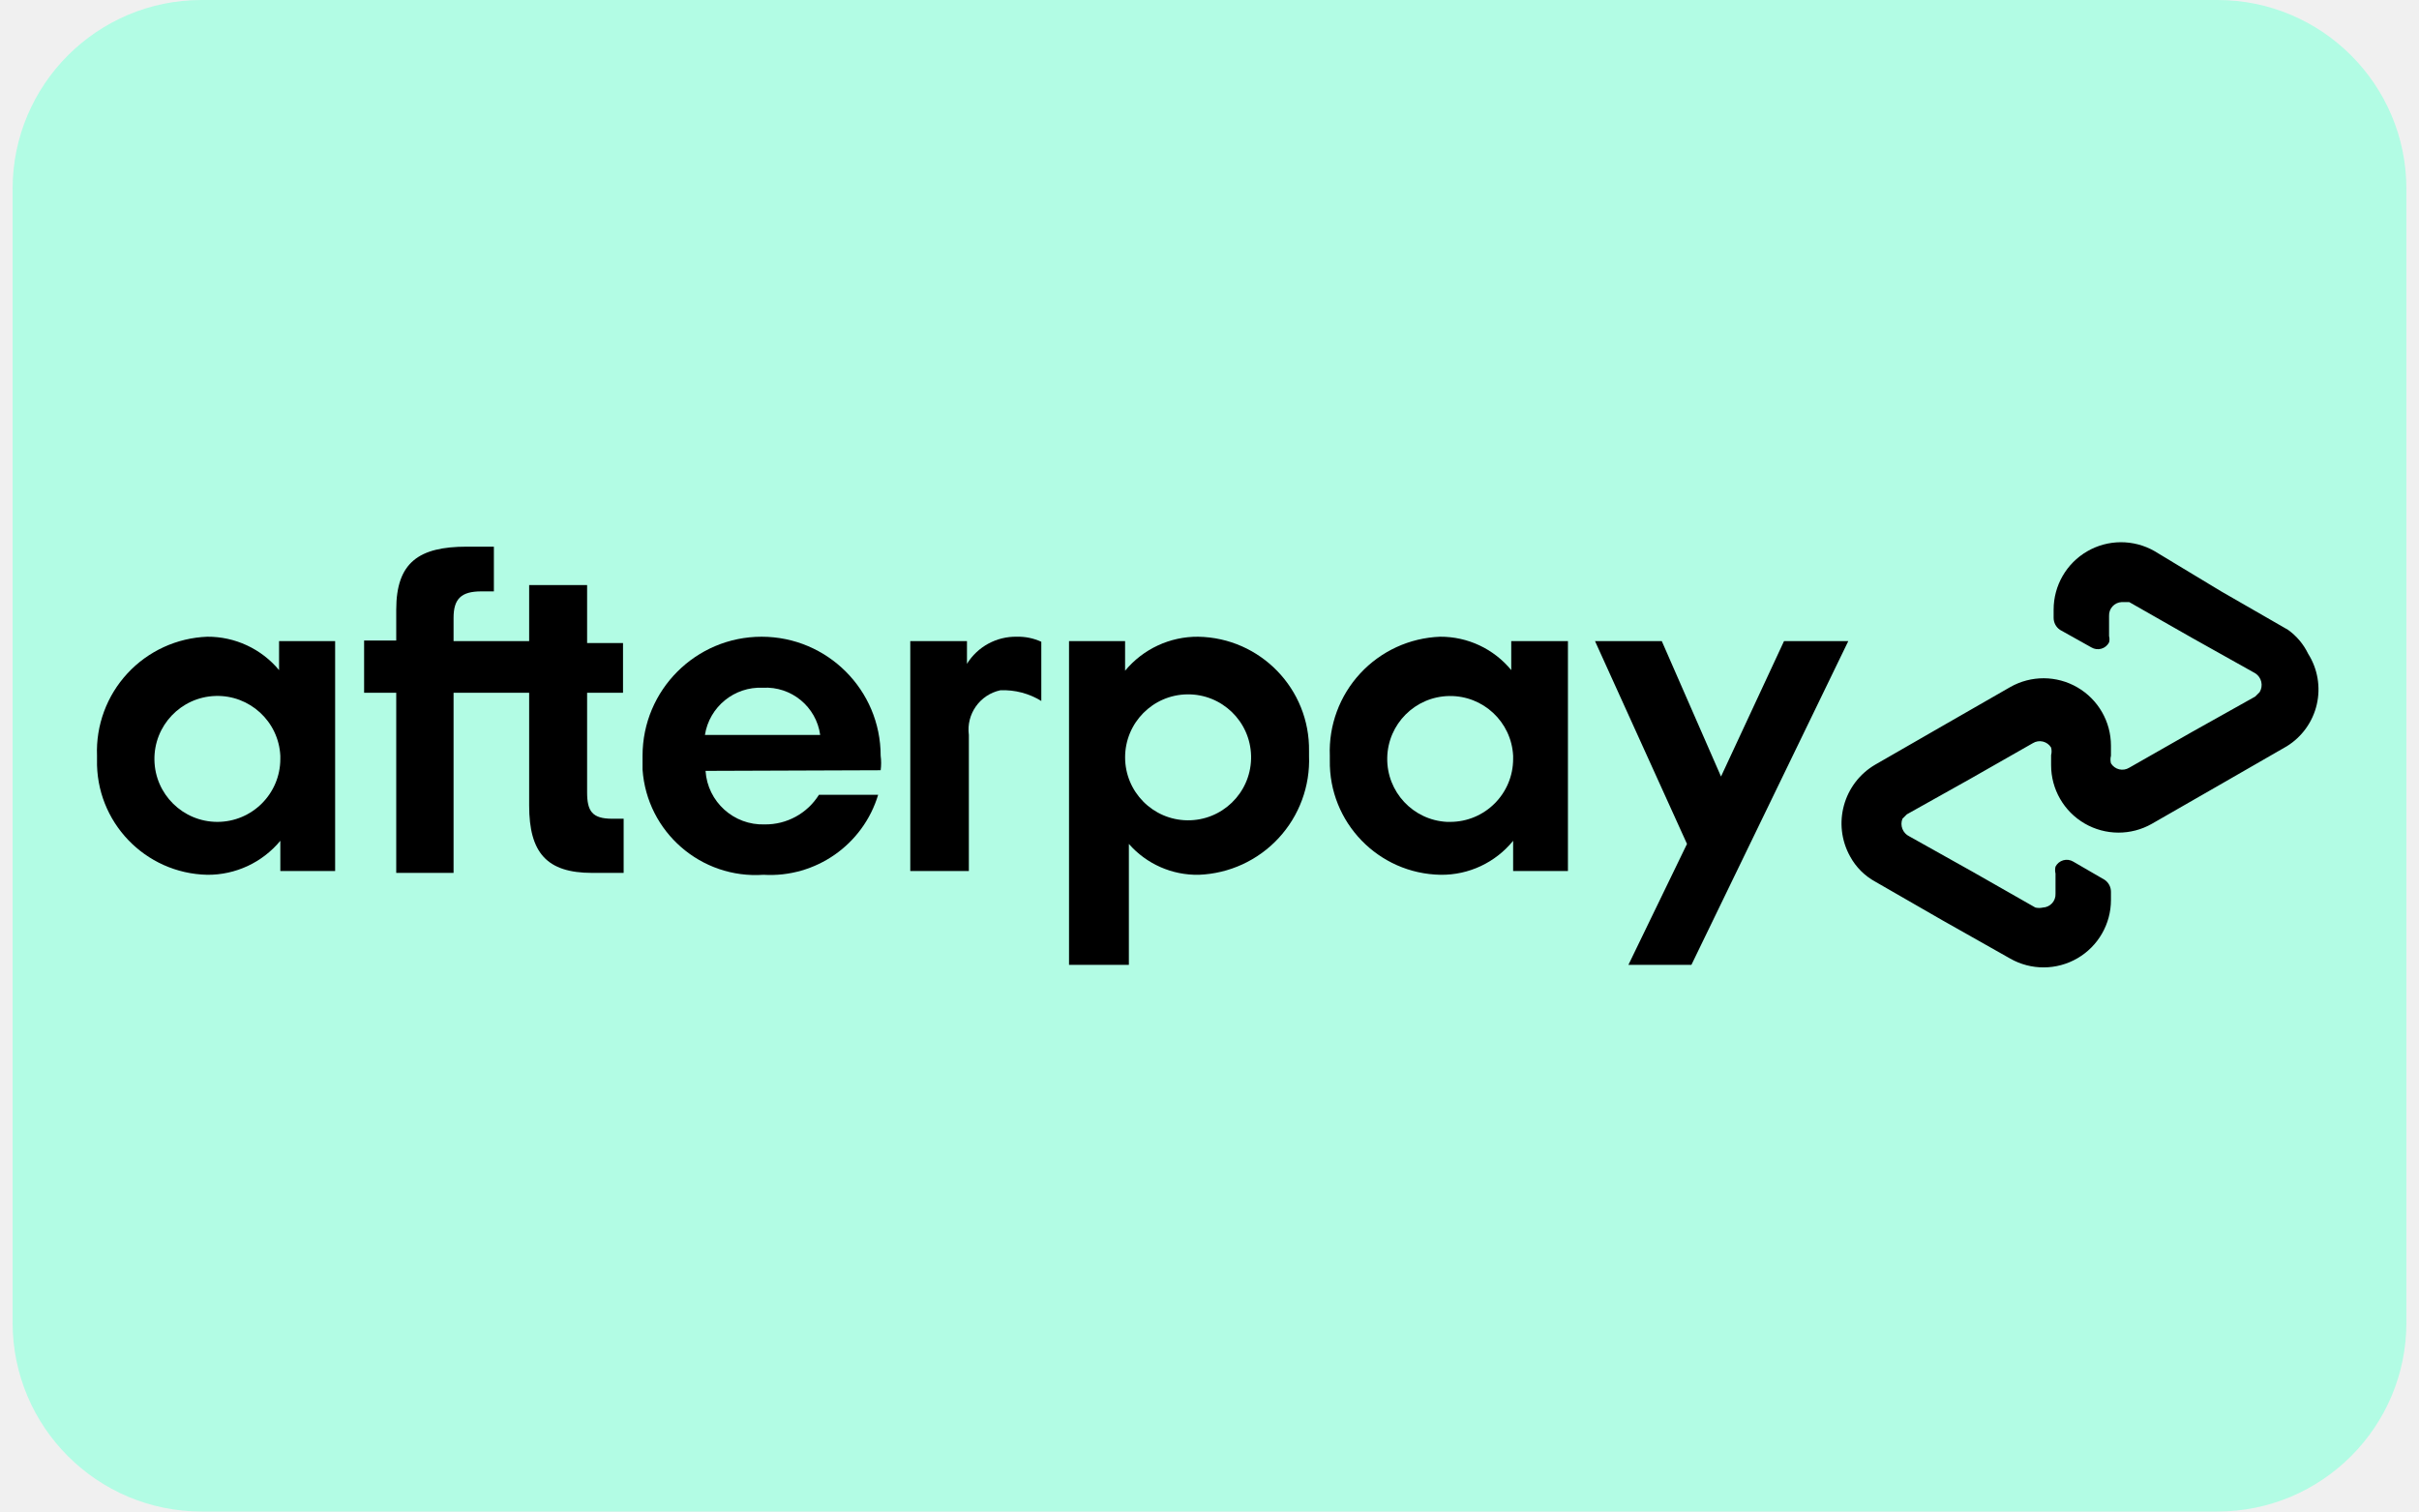
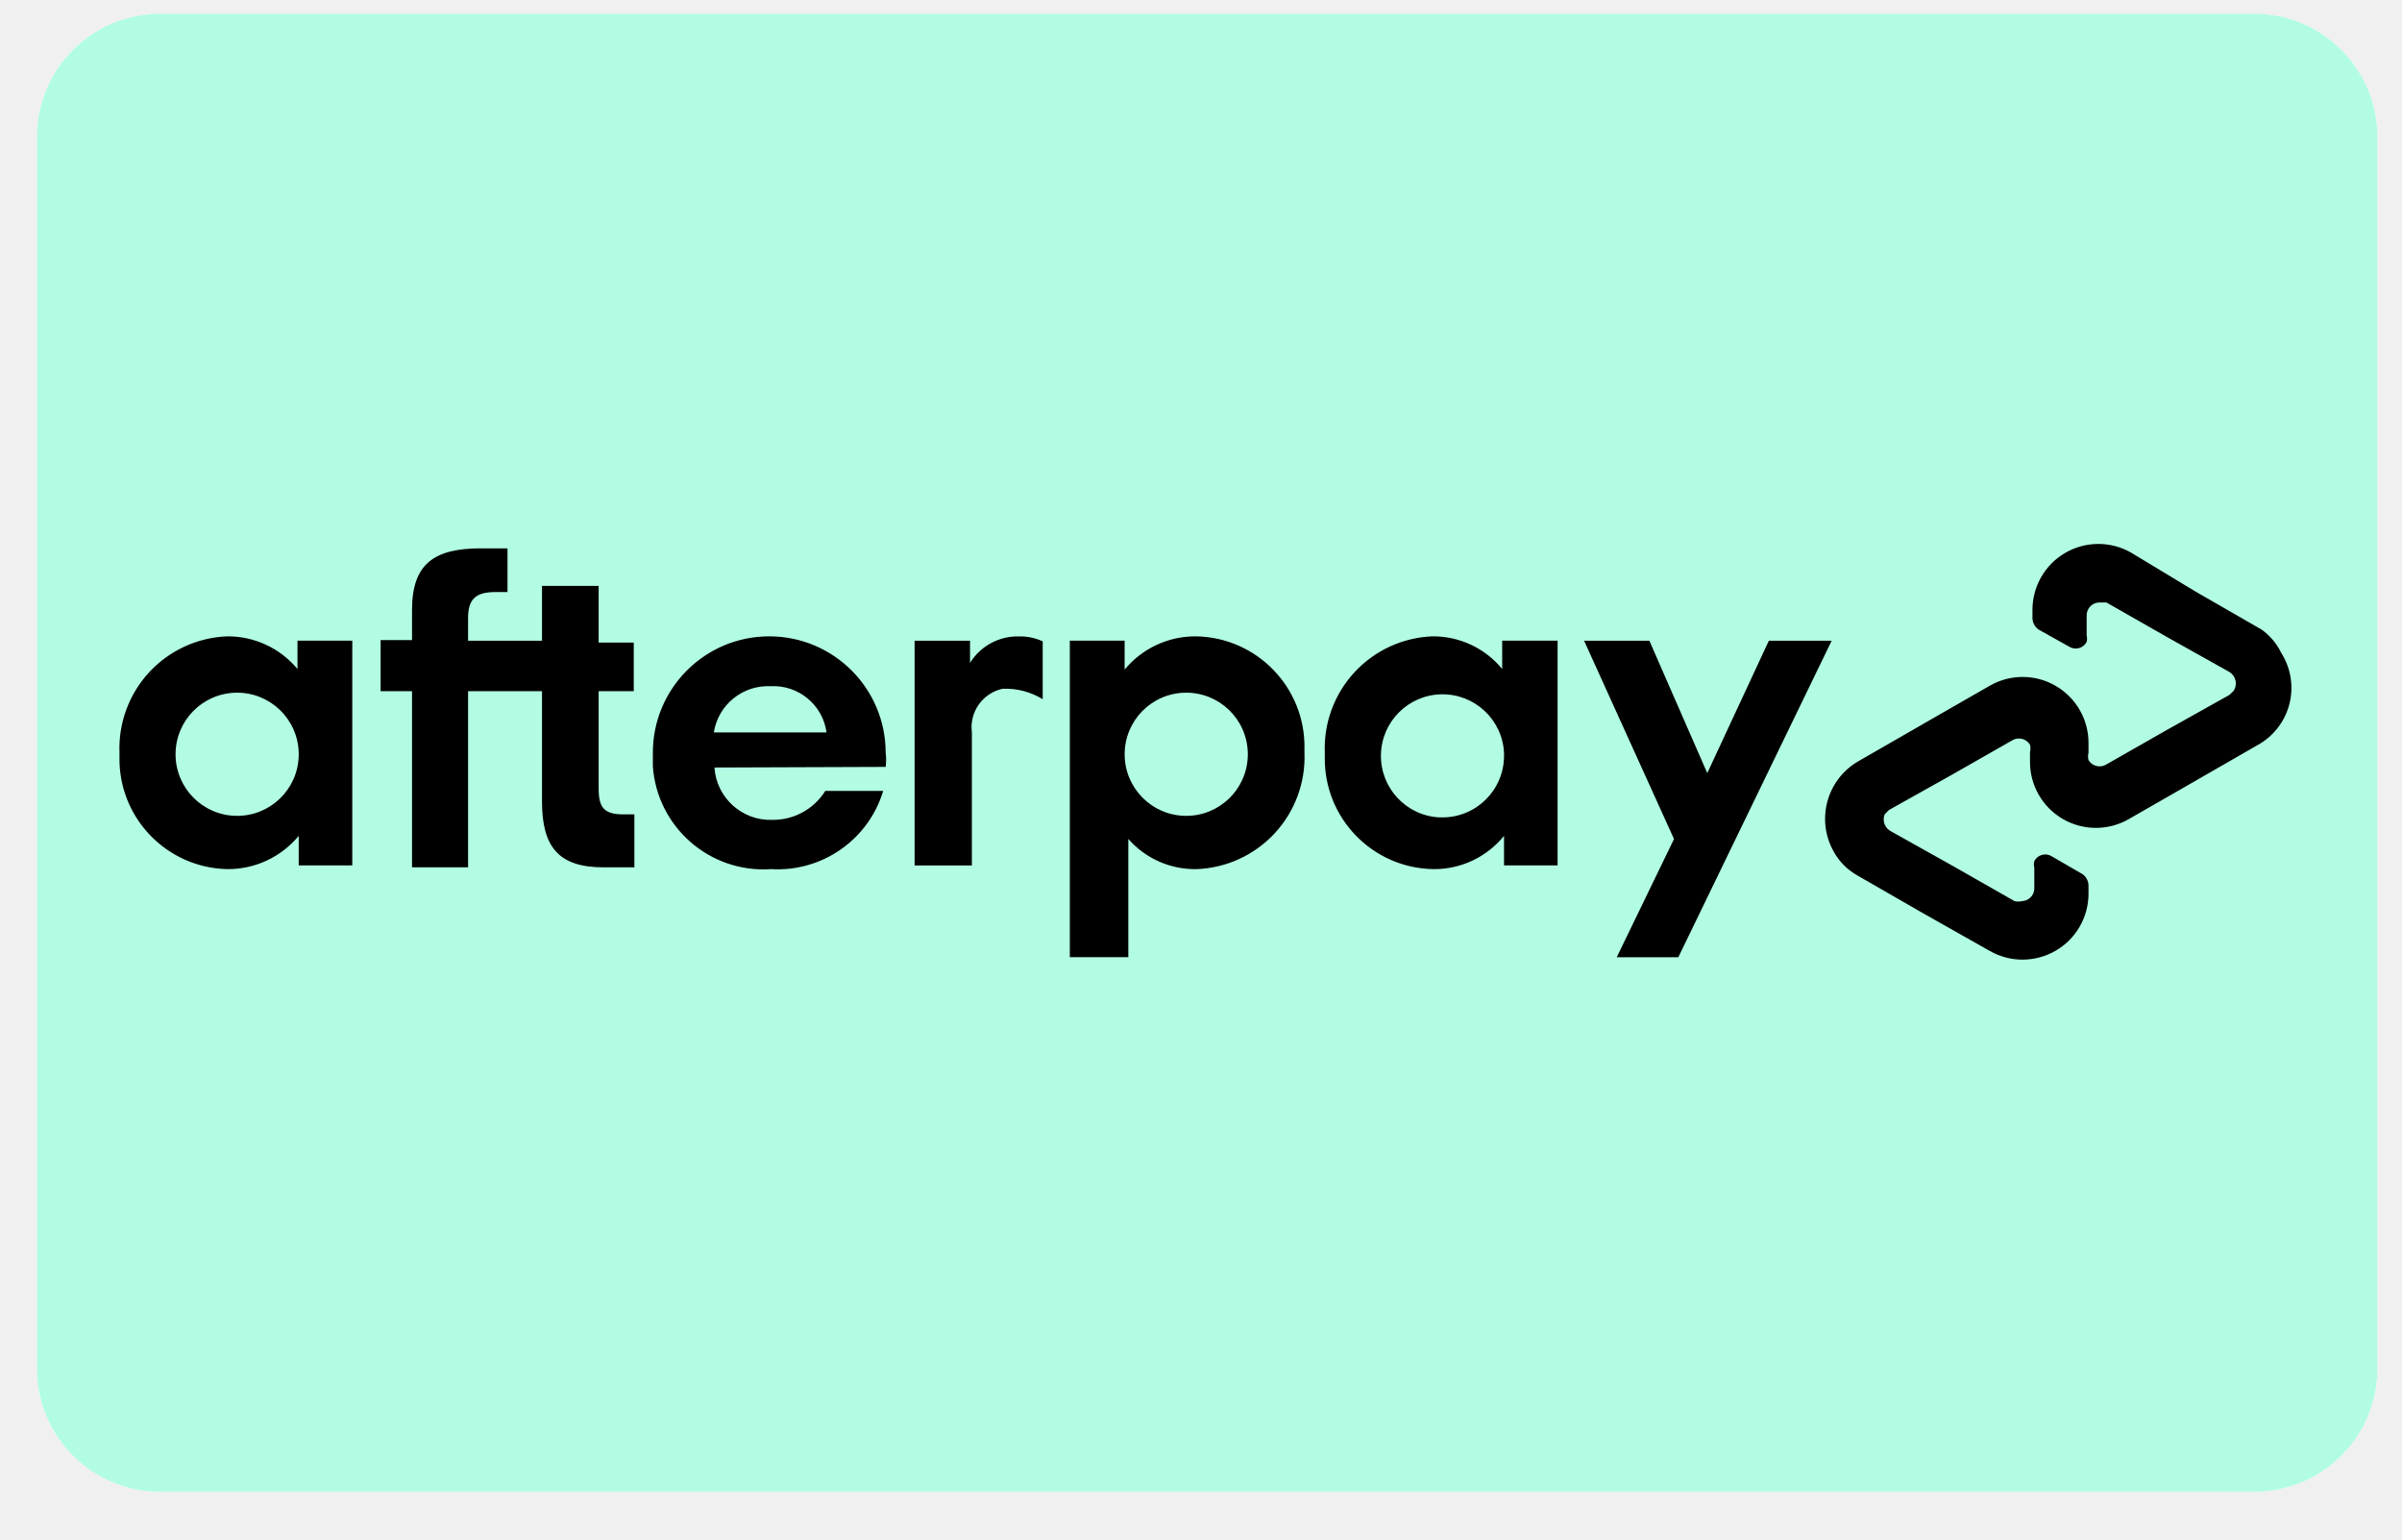
- <svg xmlns="http://www.w3.org/2000/svg" width="64" height="40" id="Layer_1" data-name="Layer 1" viewBox="0 0 38 24">
-   <path fill="#B2FCE4" d="M35,0H3A3,3,0,0,0,0,3V21a3,3,0,0,0,3,3H35a3,3,0,0,0,3-3V3A3,3,0,0,0,35,0Z" />
-   <path d="M36.12,10l-1.06-.61L34,8.75a1.07,1.07,0,0,0-1.6.93v.13a.23.23,0,0,0,.1.19l.5.28a.2.2,0,0,0,.28-.08.19.19,0,0,0,0-.1V9.78a.21.21,0,0,1,.2-.22l.12,0,1,.57,1,.56a.22.22,0,0,1,.07.3l-.07.07-1,.56-1,.57a.21.21,0,0,1-.29-.07.24.24,0,0,1,0-.12v-.16a1.07,1.07,0,0,0-1.6-.93l-1.08.62-1.06.61a1.08,1.08,0,0,0-.4,1.46,1,1,0,0,0,.4.4l1.06.61,1.08.61a1.07,1.07,0,0,0,1.6-.93v-.13a.23.23,0,0,0-.1-.19l-.5-.29a.2.2,0,0,0-.28.08.23.23,0,0,0,0,.11v.32a.21.21,0,0,1-.2.22.27.27,0,0,1-.12,0l-1-.57-1-.56A.22.22,0,0,1,30,13l.07-.07,1-.56,1-.57a.21.21,0,0,1,.29.07.24.24,0,0,1,0,.12v.16a1.07,1.07,0,0,0,1.6.93l1.08-.62,1.06-.61a1.06,1.06,0,0,0,.34-1.47A1,1,0,0,0,36.12,10Z" />
-   <path d="M29.14,10.18l-2.49,5.14h-1l.93-1.92-1.46-3.22h1.06l.94,2.15,1-2.15Z" />
-   <path d="M4.25,12a1,1,0,1,0-1,1.05h0a1,1,0,0,0,1-1V12m0,1.83v-.48a1.49,1.49,0,0,1-1.16.54,1.79,1.79,0,0,1-1.75-1.83V12a1.82,1.82,0,0,1,1.75-1.89h0a1.47,1.47,0,0,1,1.14.53v-.46h.89v3.65Z" />
-   <path d="M9.52,13c-.32,0-.4-.12-.4-.42V11h.57v-.79H9.12V9.29H8.2v.89H7V9.81c0-.3.12-.42.44-.42h.2V8.68H7.21c-.76,0-1.12.25-1.12,1v.49H5.58V11h.51v2.86H7V11H8.2v1.79c0,.75.28,1.07,1,1.07h.5V13Z" />
-   <path d="M12.82,11.67a.87.87,0,0,0-.91-.75.89.89,0,0,0-.92.75ZM11,12.24a.91.91,0,0,0,.94.85,1,1,0,0,0,.86-.47h.94a1.79,1.79,0,0,1-1.82,1.27A1.8,1.8,0,0,1,10,12.22V12a1.89,1.89,0,1,1,3.78,0h0a.89.89,0,0,1,0,.23Z" />
-   <path d="M19.66,12a1,1,0,1,0,0,.05V12m-2.89,3.32V10.18h.89v.47a1.49,1.49,0,0,1,1.16-.54,1.79,1.79,0,0,1,1.76,1.82V12a1.82,1.82,0,0,1-1.75,1.89h0a1.44,1.44,0,0,1-1.11-.49v1.92Z" />
-   <path d="M23.82,12a1,1,0,1,0-1.05,1.05h.05a1,1,0,0,0,1-1V12m0,1.83v-.48a1.46,1.46,0,0,1-1.15.54,1.79,1.79,0,0,1-1.76-1.82V12a1.82,1.82,0,0,1,1.75-1.89h0a1.45,1.45,0,0,1,1.13.53v-.46h.9v3.65Z" />
-   <path d="M15.15,10.54a.91.91,0,0,1,.79-.43.88.88,0,0,1,.39.08v.94a1.15,1.15,0,0,0-.65-.17.64.64,0,0,0-.5.71v2.16h-.93V10.18h.9Z" />
+ <svg xmlns="http://www.w3.org/2000/svg" width="39" height="25" fill="none">
+   <g clip-path="url(#a)">
+     <rect x=".6" y=".224" width="38" height="24" rx="2" fill="#fff" />
+     <path fill="#B2FCE4" d="M.6.224h38v24H.6z" />
+     <path d="m36.72 10.223-1.06-.61-1.06-.64a1.07 1.07 0 0 0-1.6.93v.13a.23.23 0 0 0 .1.19l.5.28a.201.201 0 0 0 .229-.017.2.2 0 0 0 .051-.063.19.19 0 0 0 0-.1v-.32a.211.211 0 0 1 .12-.2.21.21 0 0 1 .08-.02h.12l1 .57 1 .56a.22.22 0 0 1 .07.3l-.07.07-1 .56-1 .57a.21.21 0 0 1-.29-.07.241.241 0 0 1 0-.12v-.16a1.07 1.07 0 0 0-1.6-.93l-1.08.62-1.06.61a1.08 1.08 0 0 0-.4 1.46c.092.17.231.308.4.4l1.06.61 1.08.61a1.071 1.071 0 0 0 1.6-.93v-.13a.23.23 0 0 0-.1-.19l-.5-.29a.199.199 0 0 0-.28.08.23.23 0 0 0 0 .11v.32a.208.208 0 0 1-.12.2.21.21 0 0 1-.08.02.27.27 0 0 1-.12 0l-1-.57-1-.56a.22.22 0 0 1-.11-.28l.07-.07 1-.56 1-.57a.21.21 0 0 1 .29.07c.01.04.01.081 0 .12v.16a1.07 1.07 0 0 0 1.6.93l1.08-.62 1.06-.61a1.06 1.06 0 0 0 .34-1.47.999.999 0 0 0-.32-.38ZM29.74 10.404l-2.49 5.14h-1l.93-1.92-1.46-3.22h1.06l.94 2.15 1-2.15h1.02ZM4.85 12.223a1 1 0 1 0 0 .05v-.05Zm0 1.83v-.48a1.49 1.49 0 0 1-1.16.54 1.79 1.79 0 0 1-1.75-1.83v-.06a1.82 1.82 0 0 1 1.75-1.89 1.471 1.471 0 0 1 1.14.53v-.46h.89v3.65h-.87ZM10.12 13.224c-.32 0-.4-.12-.4-.42v-1.58h.57v-.79h-.57v-.92H8.8v.89H7.6v-.37c0-.3.12-.42.44-.42h.2v-.71h-.43c-.76 0-1.12.25-1.12 1v.49h-.51v.83h.51v2.86h.91v-2.86h1.2v1.79c0 .75.28 1.07 1 1.07h.5v-.86h-.18ZM13.42 11.893a.87.87 0 0 0-.91-.75.89.89 0 0 0-.92.75h1.83Zm-1.82.57a.91.91 0 0 0 .94.85 1 1 0 0 0 .86-.47h.94a1.79 1.79 0 0 1-1.82 1.27 1.8 1.8 0 0 1-1.92-1.67v-.22a1.89 1.89 0 1 1 3.78 0c.01.077.01.154 0 .23l-2.78.01ZM20.26 12.223a1 1 0 1 0 0 .05v-.05Zm-2.89 3.32v-5.14h.89v.47a1.49 1.49 0 0 1 1.16-.54 1.792 1.792 0 0 1 1.76 1.82v.07a1.82 1.82 0 0 1-1.75 1.89 1.439 1.439 0 0 1-1.11-.49v1.92h-.95ZM24.42 12.223a1 1 0 1 0-1.05 1.05h.05a1 1 0 0 0 1-1v-.05Zm0 1.83v-.48a1.459 1.459 0 0 1-1.15.54 1.792 1.792 0 0 1-1.76-1.82v-.07a1.82 1.82 0 0 1 1.75-1.89 1.45 1.45 0 0 1 1.13.53v-.46h.9v3.65h-.87ZM15.75 10.764a.909.909 0 0 1 .79-.43.88.88 0 0 1 .39.08v.94a1.15 1.15 0 0 0-.65-.17.64.64 0 0 0-.5.71v2.16h-.93v-3.65h.9v.36Z" fill="#000" />
+   </g>
+   <defs>
+     <clipPath id="a">
+       <rect x=".6" y=".224" width="38" height="24" rx="2" fill="#fff" />
+     </clipPath>
+   </defs>
</svg>
